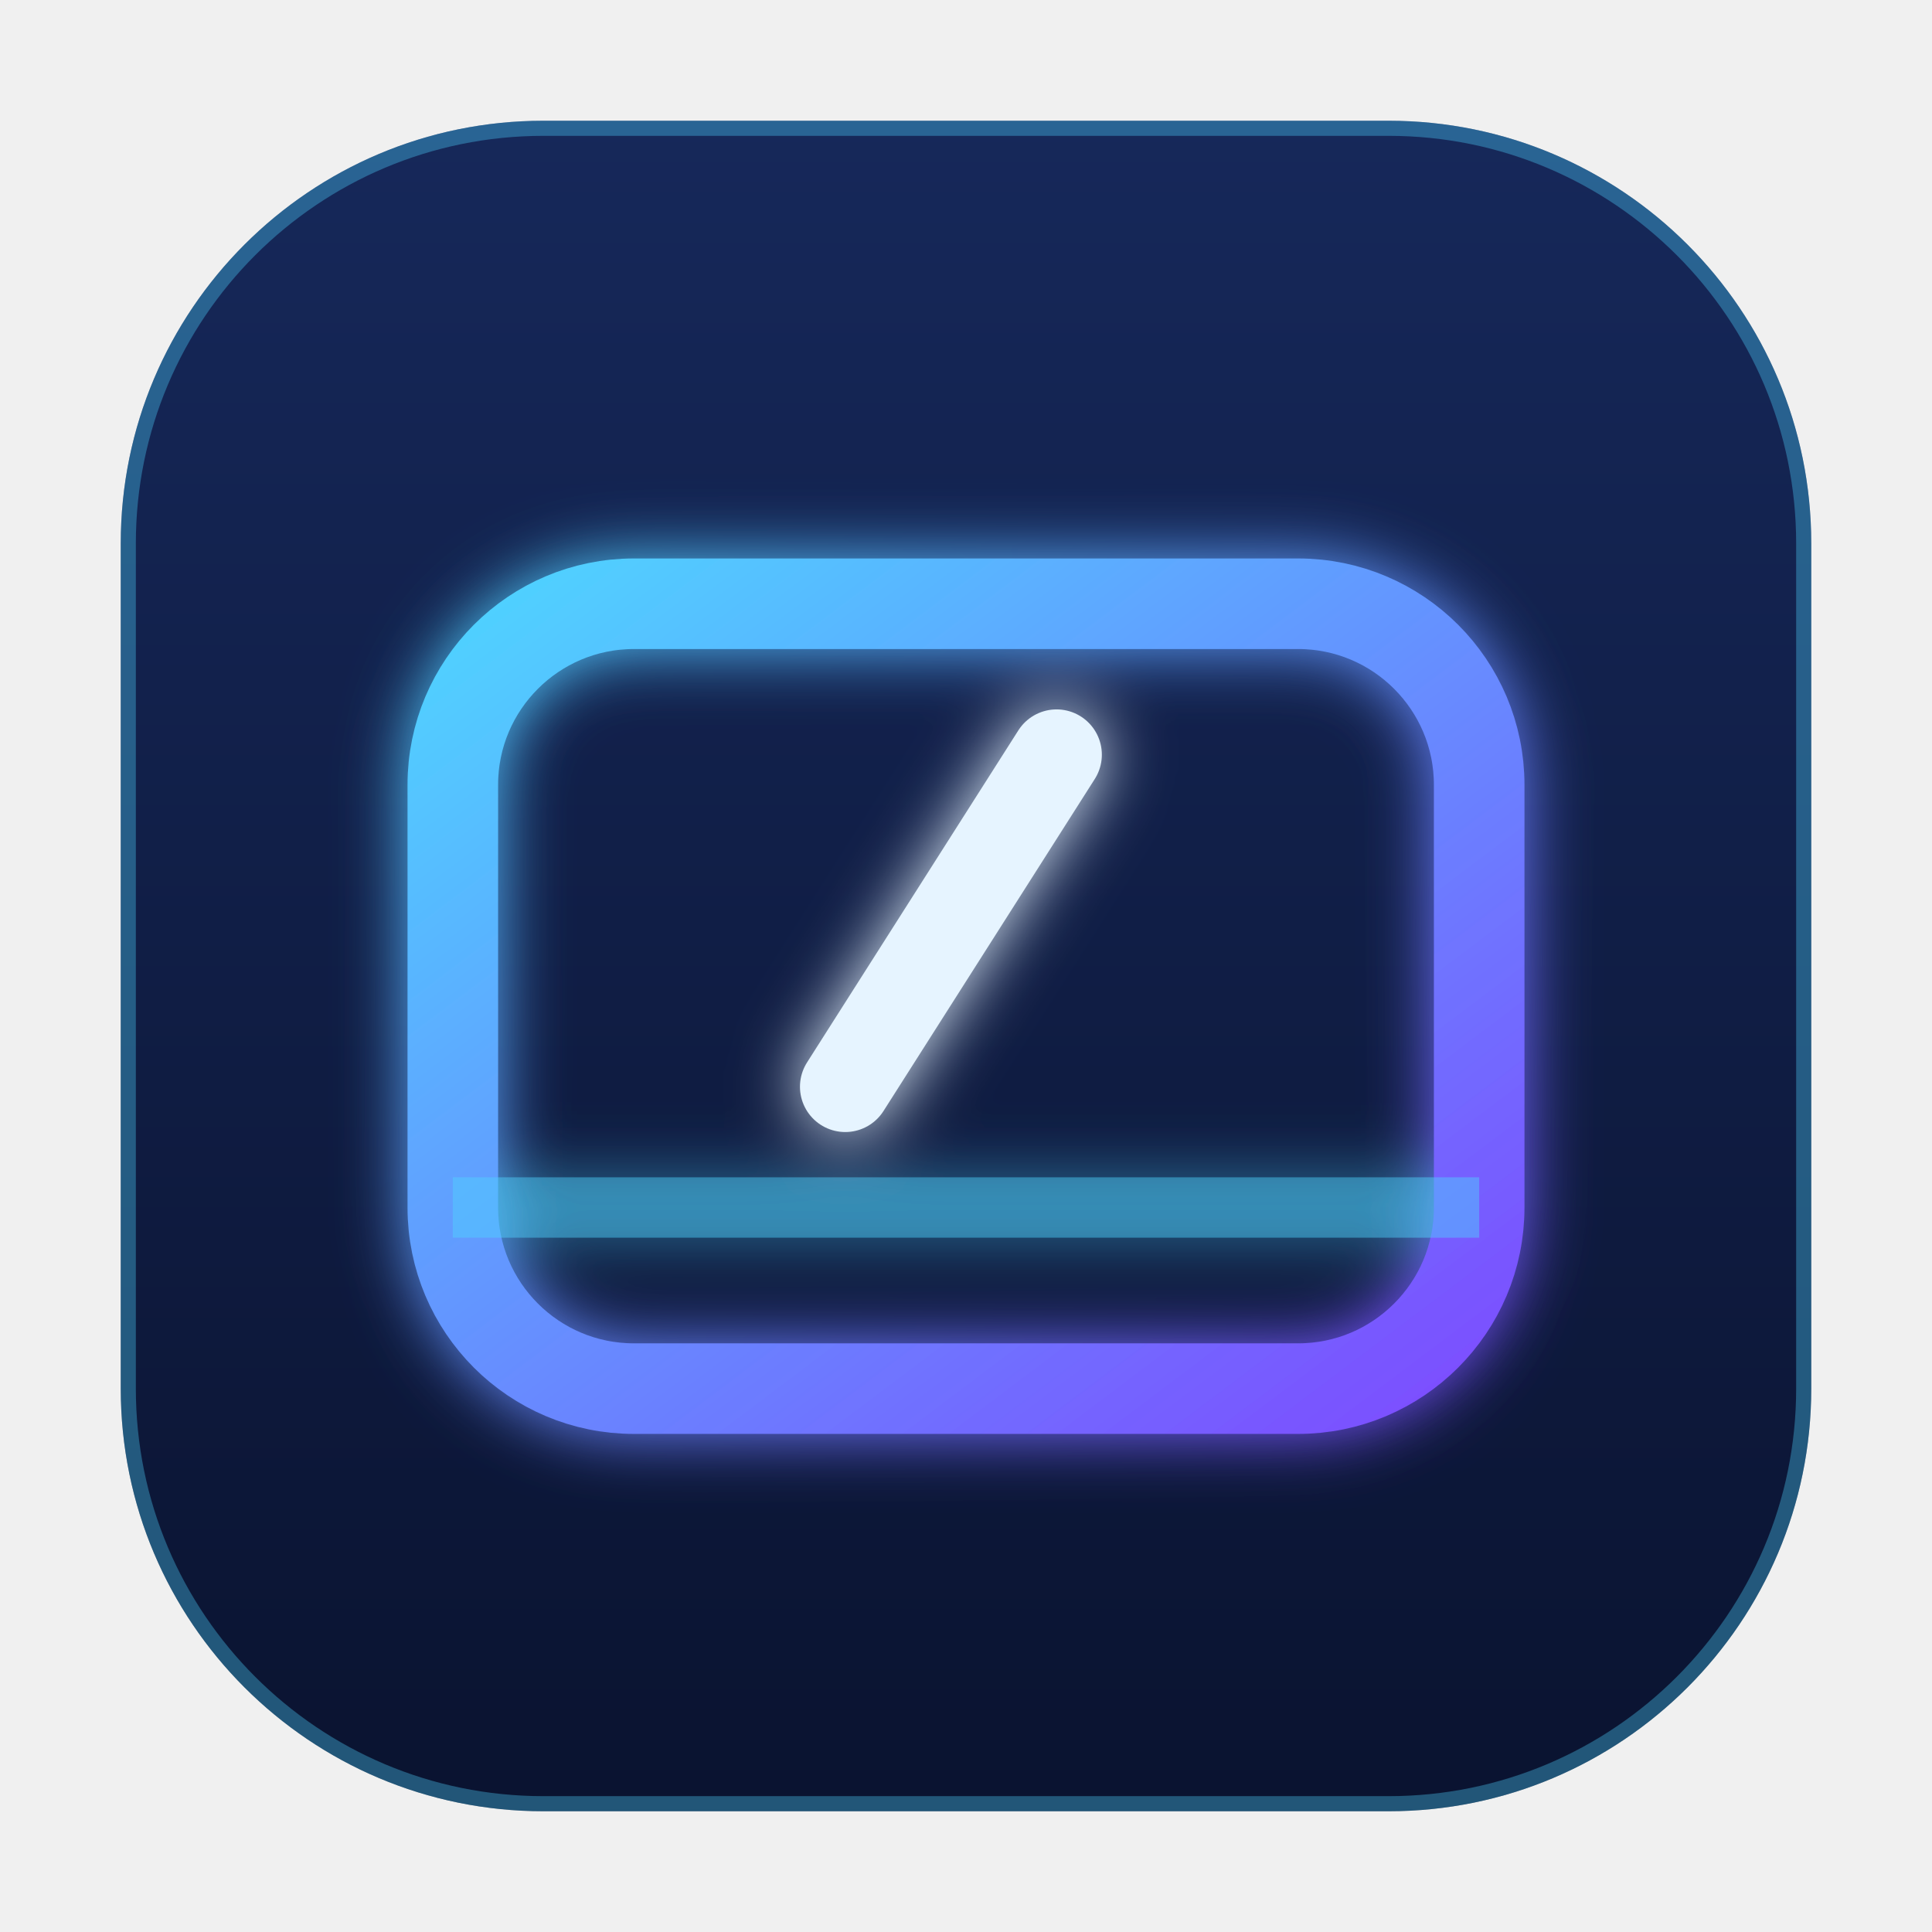
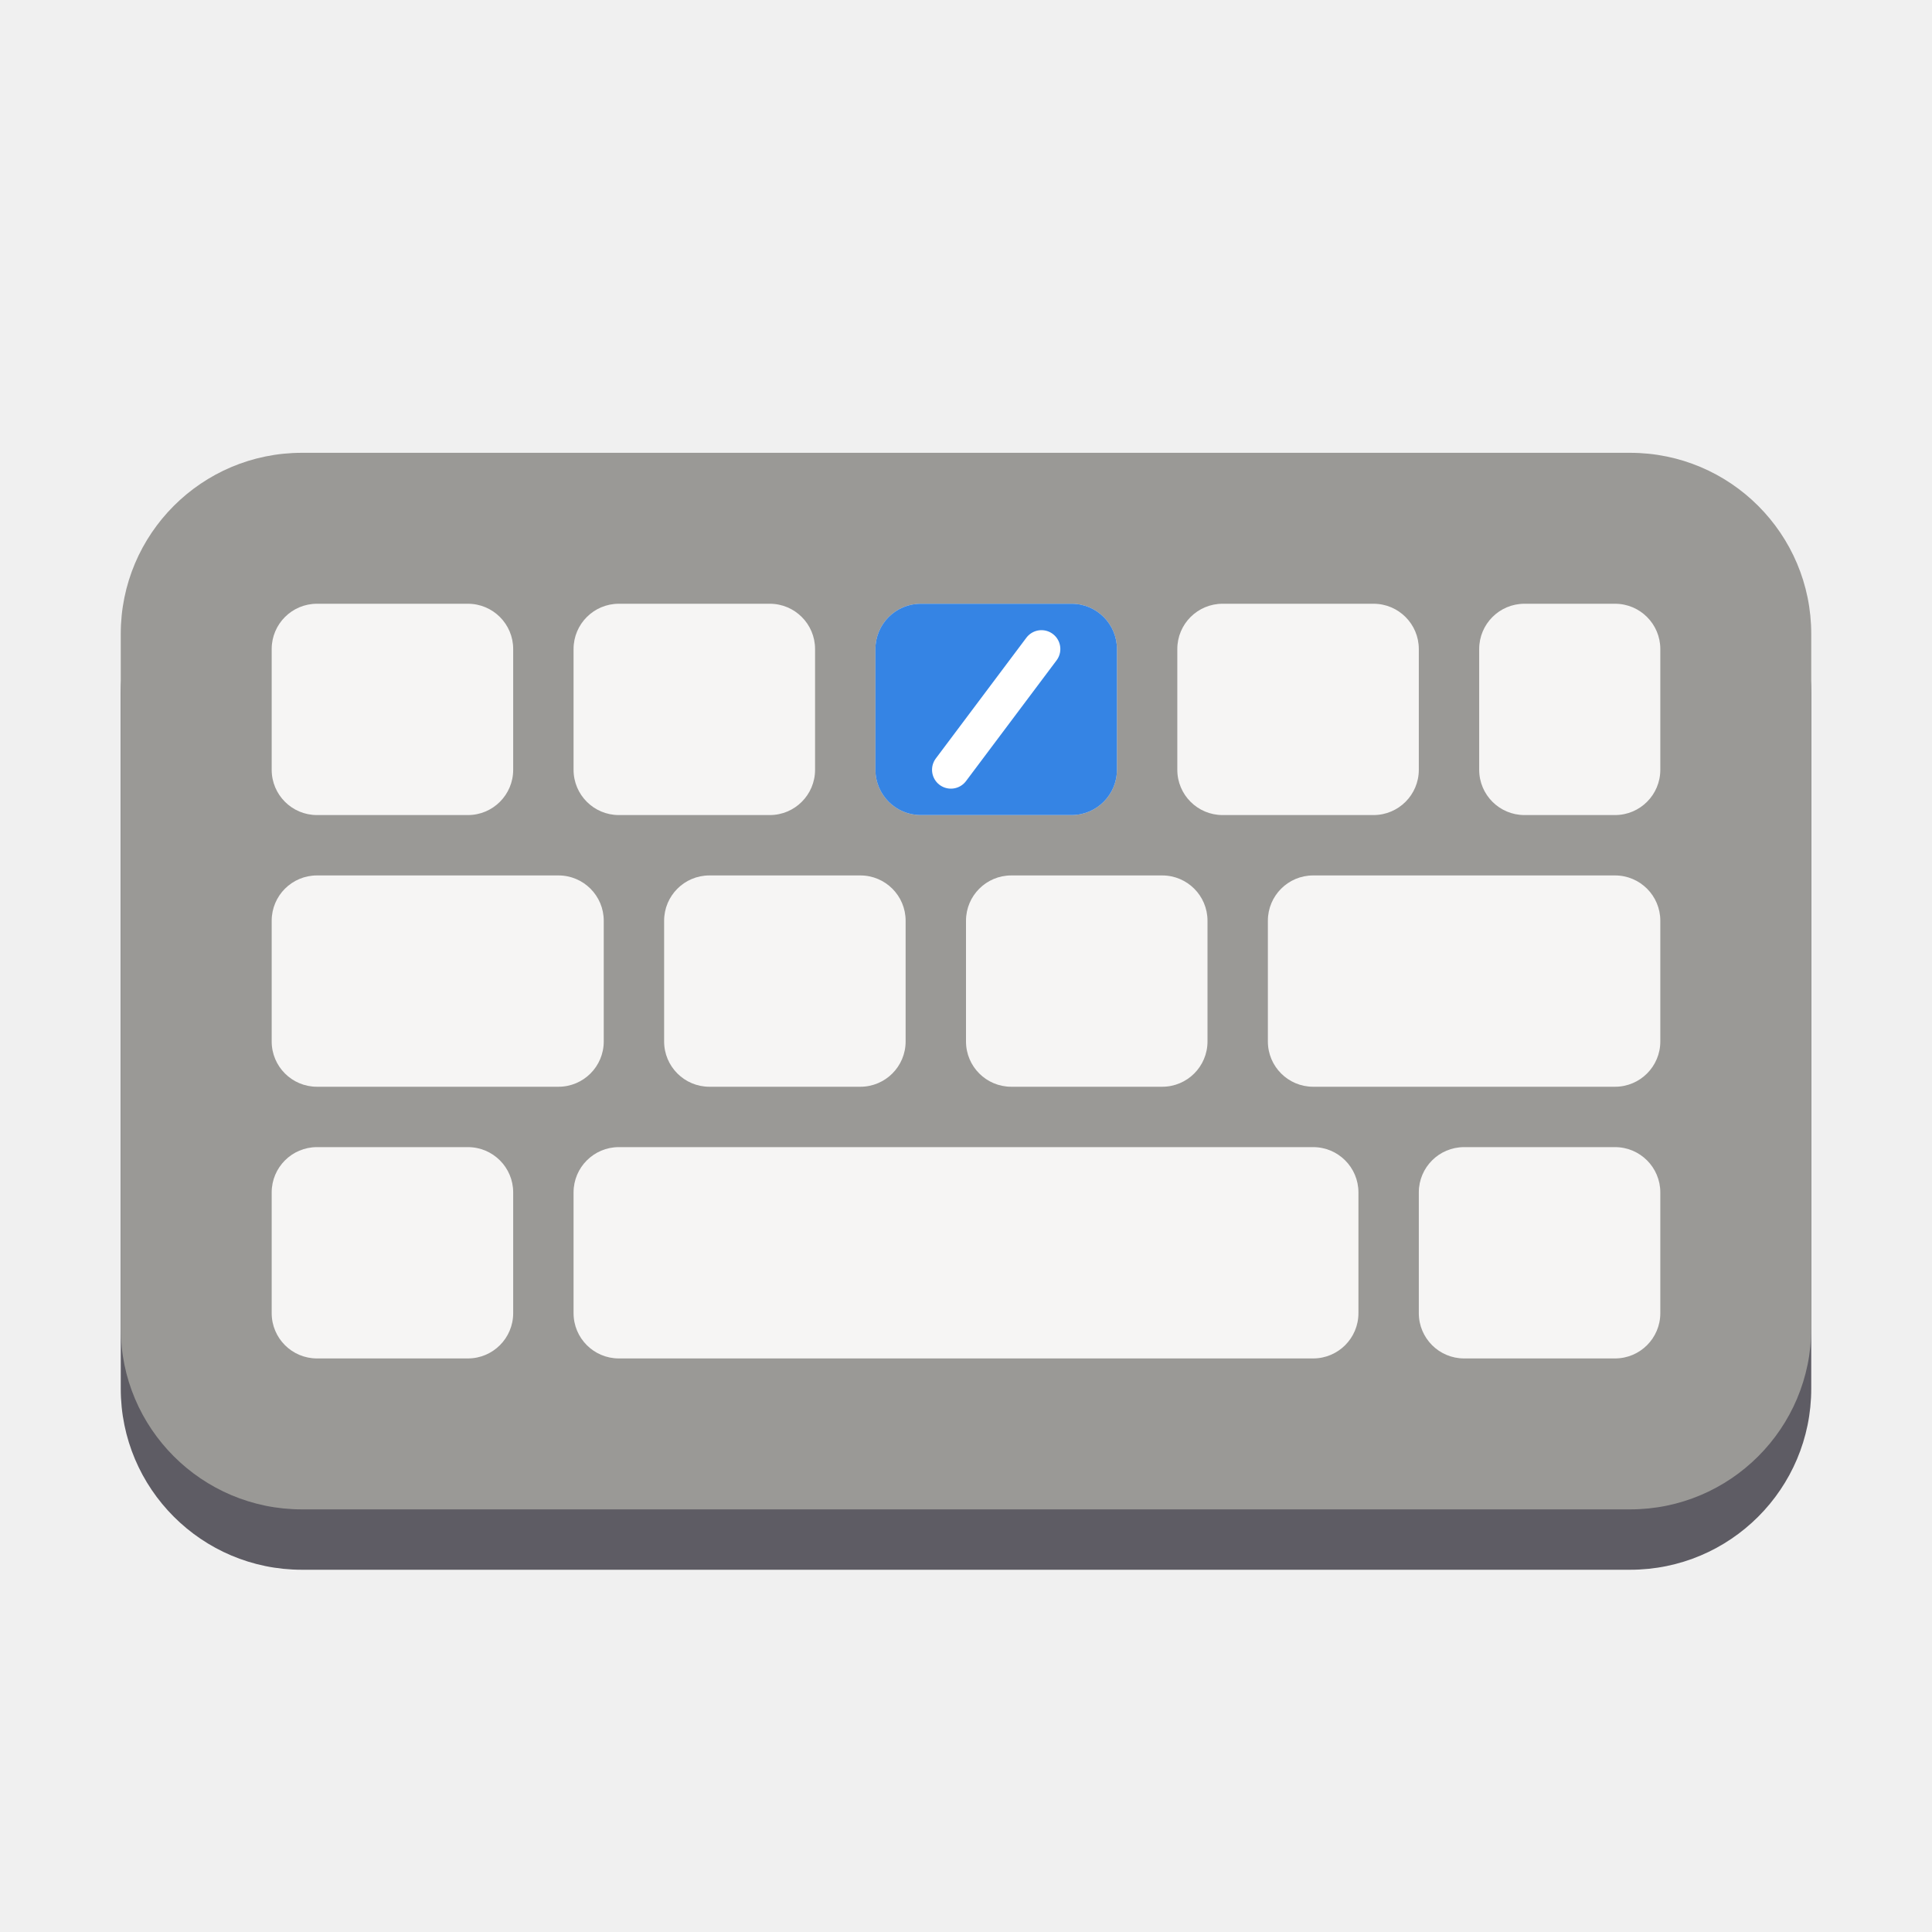
<svg xmlns="http://www.w3.org/2000/svg" viewBox="0 0 128 128">
-   <defs>
-     <linearGradient id="bg" x1="0" y1="0" x2="0" y2="1">
-       <stop offset="0" stop-color="#16285a" />
-       <stop offset="1" stop-color="#0a1330" />
-     </linearGradient>
-     <linearGradient id="ac" x1="0" y1="0" x2="1" y2="1">
-       <stop offset="0" stop-color="#4fd3ff" />
-       <stop offset="1" stop-color="#7c4dff" />
-     </linearGradient>
-     <filter id="glow" x="-30%" y="-30%" width="160%" height="160%">
-       <feGaussianBlur stdDeviation="2.2" result="b" />
-       <feMerge>
-         <feMergeNode in="b" />
-         <feMergeNode in="SourceGraphic" />
-       </feMerge>
-     </filter>
-   </defs>
-   <rect x="8" y="8" width="112" height="112" rx="28" fill="url(#bg)" />
-   <rect x="8.5" y="8.5" width="111" height="111" rx="27.5" fill="none" stroke="#4fd3ff" stroke-opacity="0.35" />
-   <g filter="url(#glow)">
-     <rect x="30" y="40" width="68" height="52" rx="12" fill="none" stroke="url(#ac)" stroke-width="6" />
-     <path d="M30 80h68" stroke="#4fd3ff" stroke-opacity="0.45" stroke-width="4" />
-     <path d="M70 50l-14 22" stroke="#e6f4ff" stroke-width="6" stroke-linecap="round" />
+   <rect x="8" y="34" width="112" height="70" rx="12" fill="#5e5c64" />
+   <rect x="8" y="30" width="112" height="70" rx="12" fill="#9a9996" />
+   <g fill="#f6f5f4">
+     <rect x="18" y="40" width="16" height="14" rx="3" />
+     <rect x="38" y="40" width="16" height="14" rx="3" />
+     <rect x="58" y="40" width="16" height="14" rx="3" />
+     <rect x="78" y="40" width="16" height="14" rx="3" />
+     <rect x="98" y="40" width="12" height="14" rx="3" />
+     <rect x="18" y="58" width="22" height="14" rx="3" />
+     <rect x="44" y="58" width="16" height="14" rx="3" />
+     <rect x="64" y="58" width="16" height="14" rx="3" />
+     <rect x="84" y="58" width="26" height="14" rx="3" />
+     <rect x="18" y="76" width="16" height="14" rx="3" />
+     <rect x="38" y="76" width="52" height="14" rx="3" />
+     <rect x="94" y="76" width="16" height="14" rx="3" />
  </g>
+   <rect x="58" y="40" width="16" height="14" rx="3" fill="#3584e4" />
+   <path d="M69 43l-6 8" stroke="#ffffff" stroke-width="2.5" stroke-linecap="round" />
</svg>
